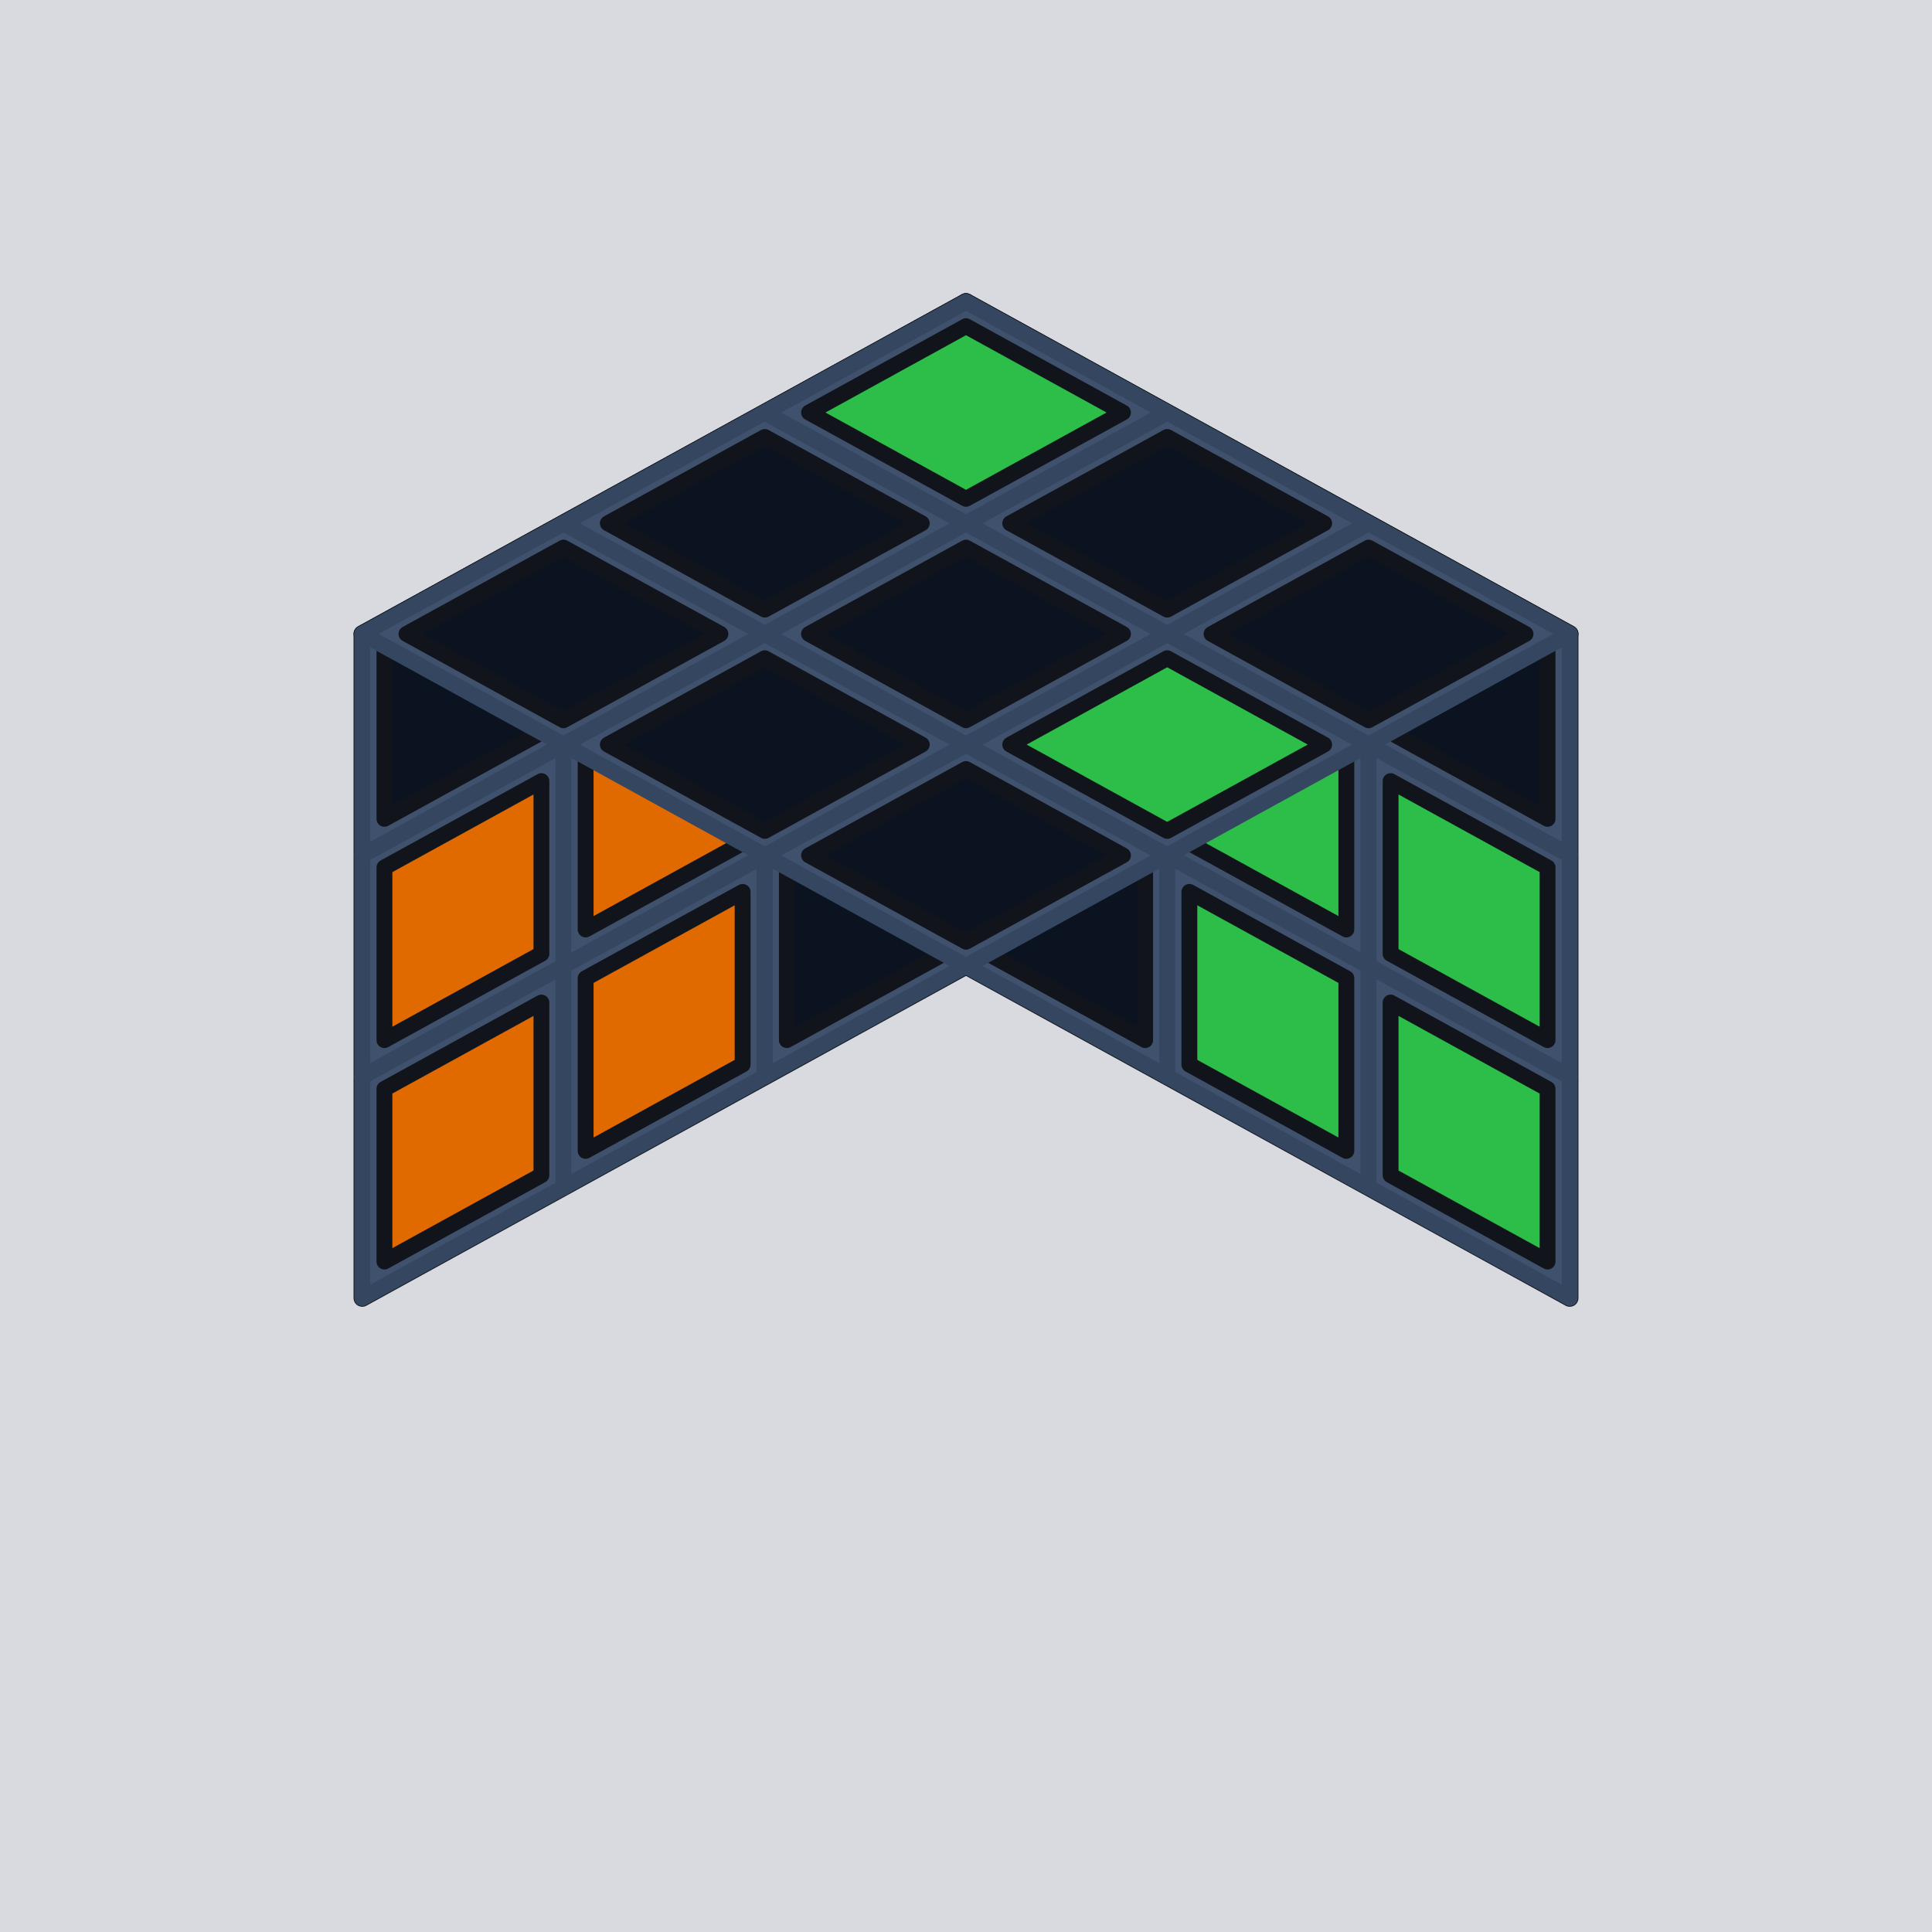
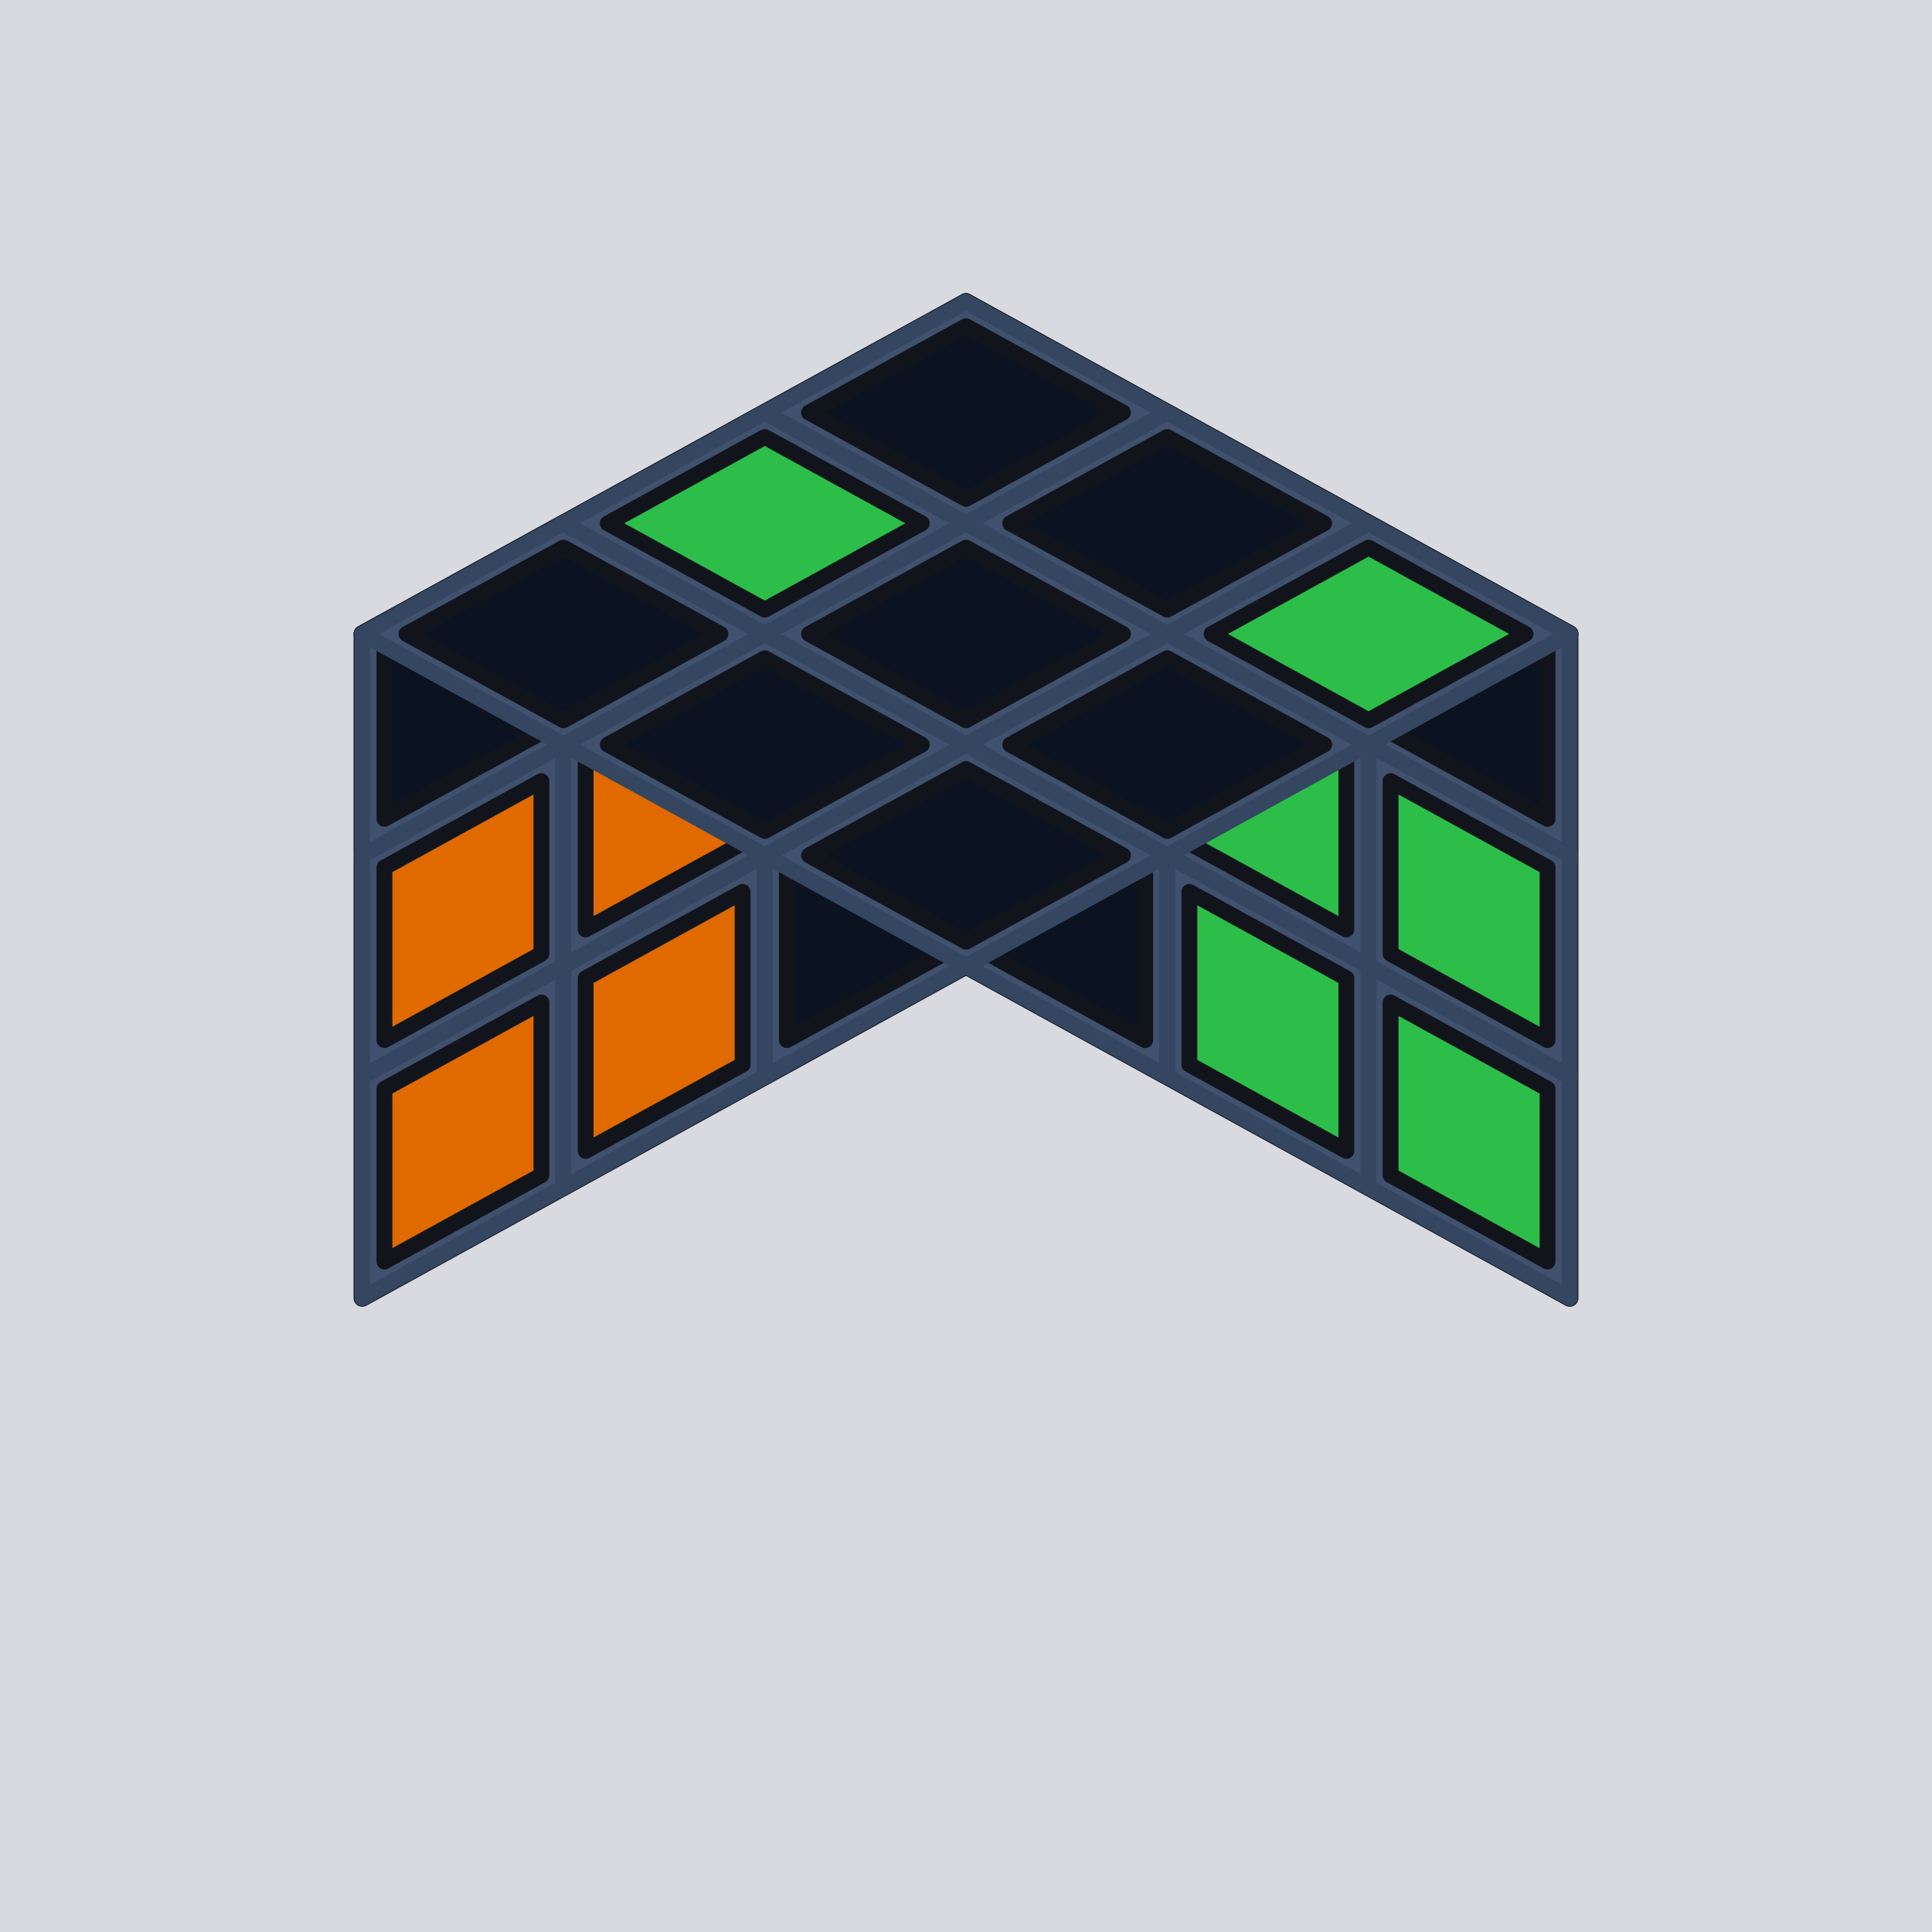
<svg xmlns="http://www.w3.org/2000/svg" viewBox="0 0 128 128">
  <rect x="0" y="0" width="128" height="128" fill="#D8DADF" />
  <polygon points="64.00,64.00 104.00,42.00 64.00,20.00 24.00,42.00" fill="#0B1220" stroke="#11151B" stroke-width="1.15" stroke-linejoin="round" />
  <polygon points="24.00,42.00 64.00,20.00 64.00,64.00 24.00,86.00" fill="#0B1220" stroke="#11151B" stroke-width="1.15" stroke-linejoin="round" />
  <polygon points="64.00,20.00 104.00,42.00 104.00,86.00 64.00,64.00" fill="#0B1220" stroke="#11151B" stroke-width="1.15" stroke-linejoin="round" />
  <polygon points="24.00,42.00 37.33,34.67 37.33,49.33 24.00,56.67" fill="#3F516D" stroke="#344660" stroke-width="1.05" stroke-linejoin="round" />
  <polygon points="25.47,42.81 35.87,37.09 35.87,48.53 25.47,54.25" fill="#0B1220" stroke="#11151B" stroke-width="1.05" stroke-linejoin="round" />
  <polygon points="37.33,34.67 50.67,27.33 50.67,42.00 37.33,49.33" fill="#3F516D" stroke="#344660" stroke-width="1.05" stroke-linejoin="round" />
  <polygon points="38.80,35.47 49.20,29.75 49.20,41.19 38.80,46.91" fill="#0B1220" stroke="#11151B" stroke-width="1.05" stroke-linejoin="round" />
  <polygon points="50.67,27.33 64.00,20.00 64.00,34.67 50.67,42.00" fill="#3F516D" stroke="#344660" stroke-width="1.05" stroke-linejoin="round" />
  <polygon points="52.13,28.14 62.53,22.42 62.53,33.86 52.13,39.58" fill="#E06A00" stroke="#11151B" stroke-width="1.05" stroke-linejoin="round" />
  <polygon points="24.00,56.67 37.33,49.33 37.33,64.00 24.00,71.33" fill="#3F516D" stroke="#344660" stroke-width="1.05" stroke-linejoin="round" />
  <polygon points="25.47,57.47 35.87,51.75 35.87,63.19 25.47,68.91" fill="#E06A00" stroke="#11151B" stroke-width="1.05" stroke-linejoin="round" />
  <polygon points="37.33,49.33 50.67,42.00 50.67,56.67 37.33,64.00" fill="#3F516D" stroke="#344660" stroke-width="1.05" stroke-linejoin="round" />
  <polygon points="38.80,50.14 49.20,44.42 49.20,55.86 38.80,61.58" fill="#E06A00" stroke="#11151B" stroke-width="1.05" stroke-linejoin="round" />
  <polygon points="50.67,42.00 64.00,34.67 64.00,49.33 50.67,56.67" fill="#3F516D" stroke="#344660" stroke-width="1.05" stroke-linejoin="round" />
  <polygon points="52.13,42.81 62.53,37.09 62.53,48.53 52.13,54.25" fill="#0B1220" stroke="#11151B" stroke-width="1.05" stroke-linejoin="round" />
  <polygon points="24.00,71.33 37.33,64.00 37.33,78.67 24.00,86.00" fill="#3F516D" stroke="#344660" stroke-width="1.05" stroke-linejoin="round" />
  <polygon points="25.47,72.14 35.87,66.42 35.87,77.86 25.47,83.58" fill="#E06A00" stroke="#11151B" stroke-width="1.05" stroke-linejoin="round" />
  <polygon points="37.33,64.00 50.67,56.67 50.67,71.33 37.33,78.67" fill="#3F516D" stroke="#344660" stroke-width="1.05" stroke-linejoin="round" />
  <polygon points="38.80,64.81 49.20,59.09 49.20,70.53 38.80,76.25" fill="#E06A00" stroke="#11151B" stroke-width="1.05" stroke-linejoin="round" />
  <polygon points="50.67,56.67 64.00,49.33 64.00,64.00 50.67,71.33" fill="#3F516D" stroke="#344660" stroke-width="1.05" stroke-linejoin="round" />
  <polygon points="52.13,57.47 62.53,51.75 62.53,63.19 52.13,68.91" fill="#0B1220" stroke="#11151B" stroke-width="1.05" stroke-linejoin="round" />
  <polygon points="64.00,20.00 77.33,27.33 77.33,42.00 64.00,34.67" fill="#3F516D" stroke="#344660" stroke-width="1.05" stroke-linejoin="round" />
  <polygon points="65.47,22.42 75.87,28.14 75.87,39.58 65.47,33.86" fill="#F4F4F4" stroke="#11151B" stroke-width="1.05" stroke-linejoin="round" />
  <polygon points="77.33,27.33 90.67,34.67 90.67,49.33 77.33,42.00" fill="#3F516D" stroke="#344660" stroke-width="1.05" stroke-linejoin="round" />
  <polygon points="78.80,29.75 89.20,35.47 89.20,46.91 78.80,41.19" fill="#0B1220" stroke="#11151B" stroke-width="1.05" stroke-linejoin="round" />
  <polygon points="90.67,34.67 104.00,42.00 104.00,56.67 90.67,49.33" fill="#3F516D" stroke="#344660" stroke-width="1.05" stroke-linejoin="round" />
  <polygon points="92.13,37.09 102.53,42.81 102.53,54.25 92.13,48.53" fill="#0B1220" stroke="#11151B" stroke-width="1.05" stroke-linejoin="round" />
  <polygon points="64.00,34.67 77.33,42.00 77.33,56.67 64.00,49.33" fill="#3F516D" stroke="#344660" stroke-width="1.05" stroke-linejoin="round" />
  <polygon points="65.47,37.09 75.87,42.81 75.87,54.25 65.47,48.53" fill="#0B1220" stroke="#11151B" stroke-width="1.05" stroke-linejoin="round" />
  <polygon points="77.33,42.00 90.67,49.33 90.67,64.00 77.33,56.67" fill="#3F516D" stroke="#344660" stroke-width="1.05" stroke-linejoin="round" />
  <polygon points="78.80,44.42 89.20,50.14 89.20,61.58 78.80,55.86" fill="#2DBE4A" stroke="#11151B" stroke-width="1.05" stroke-linejoin="round" />
  <polygon points="90.67,49.33 104.00,56.67 104.00,71.33 90.67,64.00" fill="#3F516D" stroke="#344660" stroke-width="1.05" stroke-linejoin="round" />
  <polygon points="92.13,51.75 102.53,57.47 102.53,68.91 92.13,63.19" fill="#2DBE4A" stroke="#11151B" stroke-width="1.05" stroke-linejoin="round" />
  <polygon points="64.00,49.33 77.33,56.67 77.33,71.33 64.00,64.00" fill="#3F516D" stroke="#344660" stroke-width="1.05" stroke-linejoin="round" />
  <polygon points="65.47,51.75 75.87,57.47 75.87,68.91 65.47,63.19" fill="#0B1220" stroke="#11151B" stroke-width="1.05" stroke-linejoin="round" />
  <polygon points="77.33,56.67 90.67,64.00 90.67,78.67 77.33,71.33" fill="#3F516D" stroke="#344660" stroke-width="1.05" stroke-linejoin="round" />
  <polygon points="78.80,59.09 89.20,64.81 89.20,76.25 78.80,70.53" fill="#2DBE4A" stroke="#11151B" stroke-width="1.05" stroke-linejoin="round" />
  <polygon points="90.67,64.00 104.00,71.33 104.00,86.00 90.67,78.67" fill="#3F516D" stroke="#344660" stroke-width="1.05" stroke-linejoin="round" />
  <polygon points="92.13,66.42 102.53,72.14 102.53,83.58 92.13,77.86" fill="#2DBE4A" stroke="#11151B" stroke-width="1.05" stroke-linejoin="round" />
  <polygon points="64.00,64.00 77.33,56.67 64.00,49.33 50.67,56.67" fill="#3F516D" stroke="#344660" stroke-width="1.05" stroke-linejoin="round" />
  <polygon points="64.00,62.39 74.40,56.67 64.00,50.95 53.60,56.67" fill="#0B1220" stroke="#11151B" stroke-width="1.05" stroke-linejoin="round" />
  <polygon points="77.33,56.67 90.67,49.33 77.33,42.00 64.00,49.33" fill="#3F516D" stroke="#344660" stroke-width="1.05" stroke-linejoin="round" />
-   <polygon points="77.33,55.05 87.73,49.33 77.33,43.61 66.93,49.33" fill="#2DBE4A" stroke="#11151B" stroke-width="1.05" stroke-linejoin="round" />
+   <polygon points="77.33,55.05 87.73,49.33 77.33,43.61 66.93,49.33" fill="#0B1220" stroke="#11151B" stroke-width="1.05" stroke-linejoin="round" />
  <polygon points="90.67,49.33 104.00,42.00 90.67,34.67 77.33,42.00" fill="#3F516D" stroke="#344660" stroke-width="1.05" stroke-linejoin="round" />
-   <polygon points="90.67,47.72 101.07,42.00 90.67,36.28 80.27,42.00" fill="#0B1220" stroke="#11151B" stroke-width="1.05" stroke-linejoin="round" />
+   <polygon points="90.67,47.72 101.07,42.00 90.67,36.28 80.27,42.00" fill="#2DBE4A" stroke="#11151B" stroke-width="1.05" stroke-linejoin="round" />
  <polygon points="50.67,56.67 64.00,49.33 50.67,42.00 37.33,49.33" fill="#3F516D" stroke="#344660" stroke-width="1.05" stroke-linejoin="round" />
  <polygon points="50.67,55.05 61.07,49.33 50.67,43.61 40.27,49.33" fill="#0B1220" stroke="#11151B" stroke-width="1.05" stroke-linejoin="round" />
  <polygon points="64.00,49.33 77.33,42.00 64.00,34.67 50.67,42.00" fill="#3F516D" stroke="#344660" stroke-width="1.05" stroke-linejoin="round" />
  <polygon points="64.00,47.72 74.40,42.00 64.00,36.28 53.60,42.00" fill="#0B1220" stroke="#11151B" stroke-width="1.05" stroke-linejoin="round" />
  <polygon points="77.33,42.00 90.67,34.67 77.33,27.33 64.00,34.67" fill="#3F516D" stroke="#344660" stroke-width="1.05" stroke-linejoin="round" />
  <polygon points="77.33,40.39 87.73,34.67 77.33,28.95 66.93,34.67" fill="#0B1220" stroke="#11151B" stroke-width="1.05" stroke-linejoin="round" />
  <polygon points="37.33,49.33 50.67,42.00 37.33,34.67 24.00,42.00" fill="#3F516D" stroke="#344660" stroke-width="1.05" stroke-linejoin="round" />
  <polygon points="37.33,47.72 47.73,42.00 37.33,36.28 26.93,42.00" fill="#0B1220" stroke="#11151B" stroke-width="1.05" stroke-linejoin="round" />
  <polygon points="50.67,42.00 64.00,34.67 50.67,27.33 37.33,34.67" fill="#3F516D" stroke="#344660" stroke-width="1.05" stroke-linejoin="round" />
-   <polygon points="50.67,40.39 61.07,34.67 50.67,28.95 40.27,34.67" fill="#0B1220" stroke="#11151B" stroke-width="1.05" stroke-linejoin="round" />
+   <polygon points="50.67,40.39 61.07,34.67 50.67,28.95 40.27,34.67" fill="#2DBE4A" stroke="#11151B" stroke-width="1.05" stroke-linejoin="round" />
  <polygon points="64.00,34.67 77.33,27.33 64.00,20.00 50.67,27.33" fill="#3F516D" stroke="#344660" stroke-width="1.05" stroke-linejoin="round" />
-   <polygon points="64.00,33.05 74.40,27.33 64.00,21.61 53.60,27.33" fill="#2DBE4A" stroke="#11151B" stroke-width="1.05" stroke-linejoin="round" />
+   <polygon points="64.00,33.05 74.40,27.33 64.00,21.61 53.60,27.33" fill="#0B1220" stroke="#11151B" stroke-width="1.05" stroke-linejoin="round" />
</svg>
